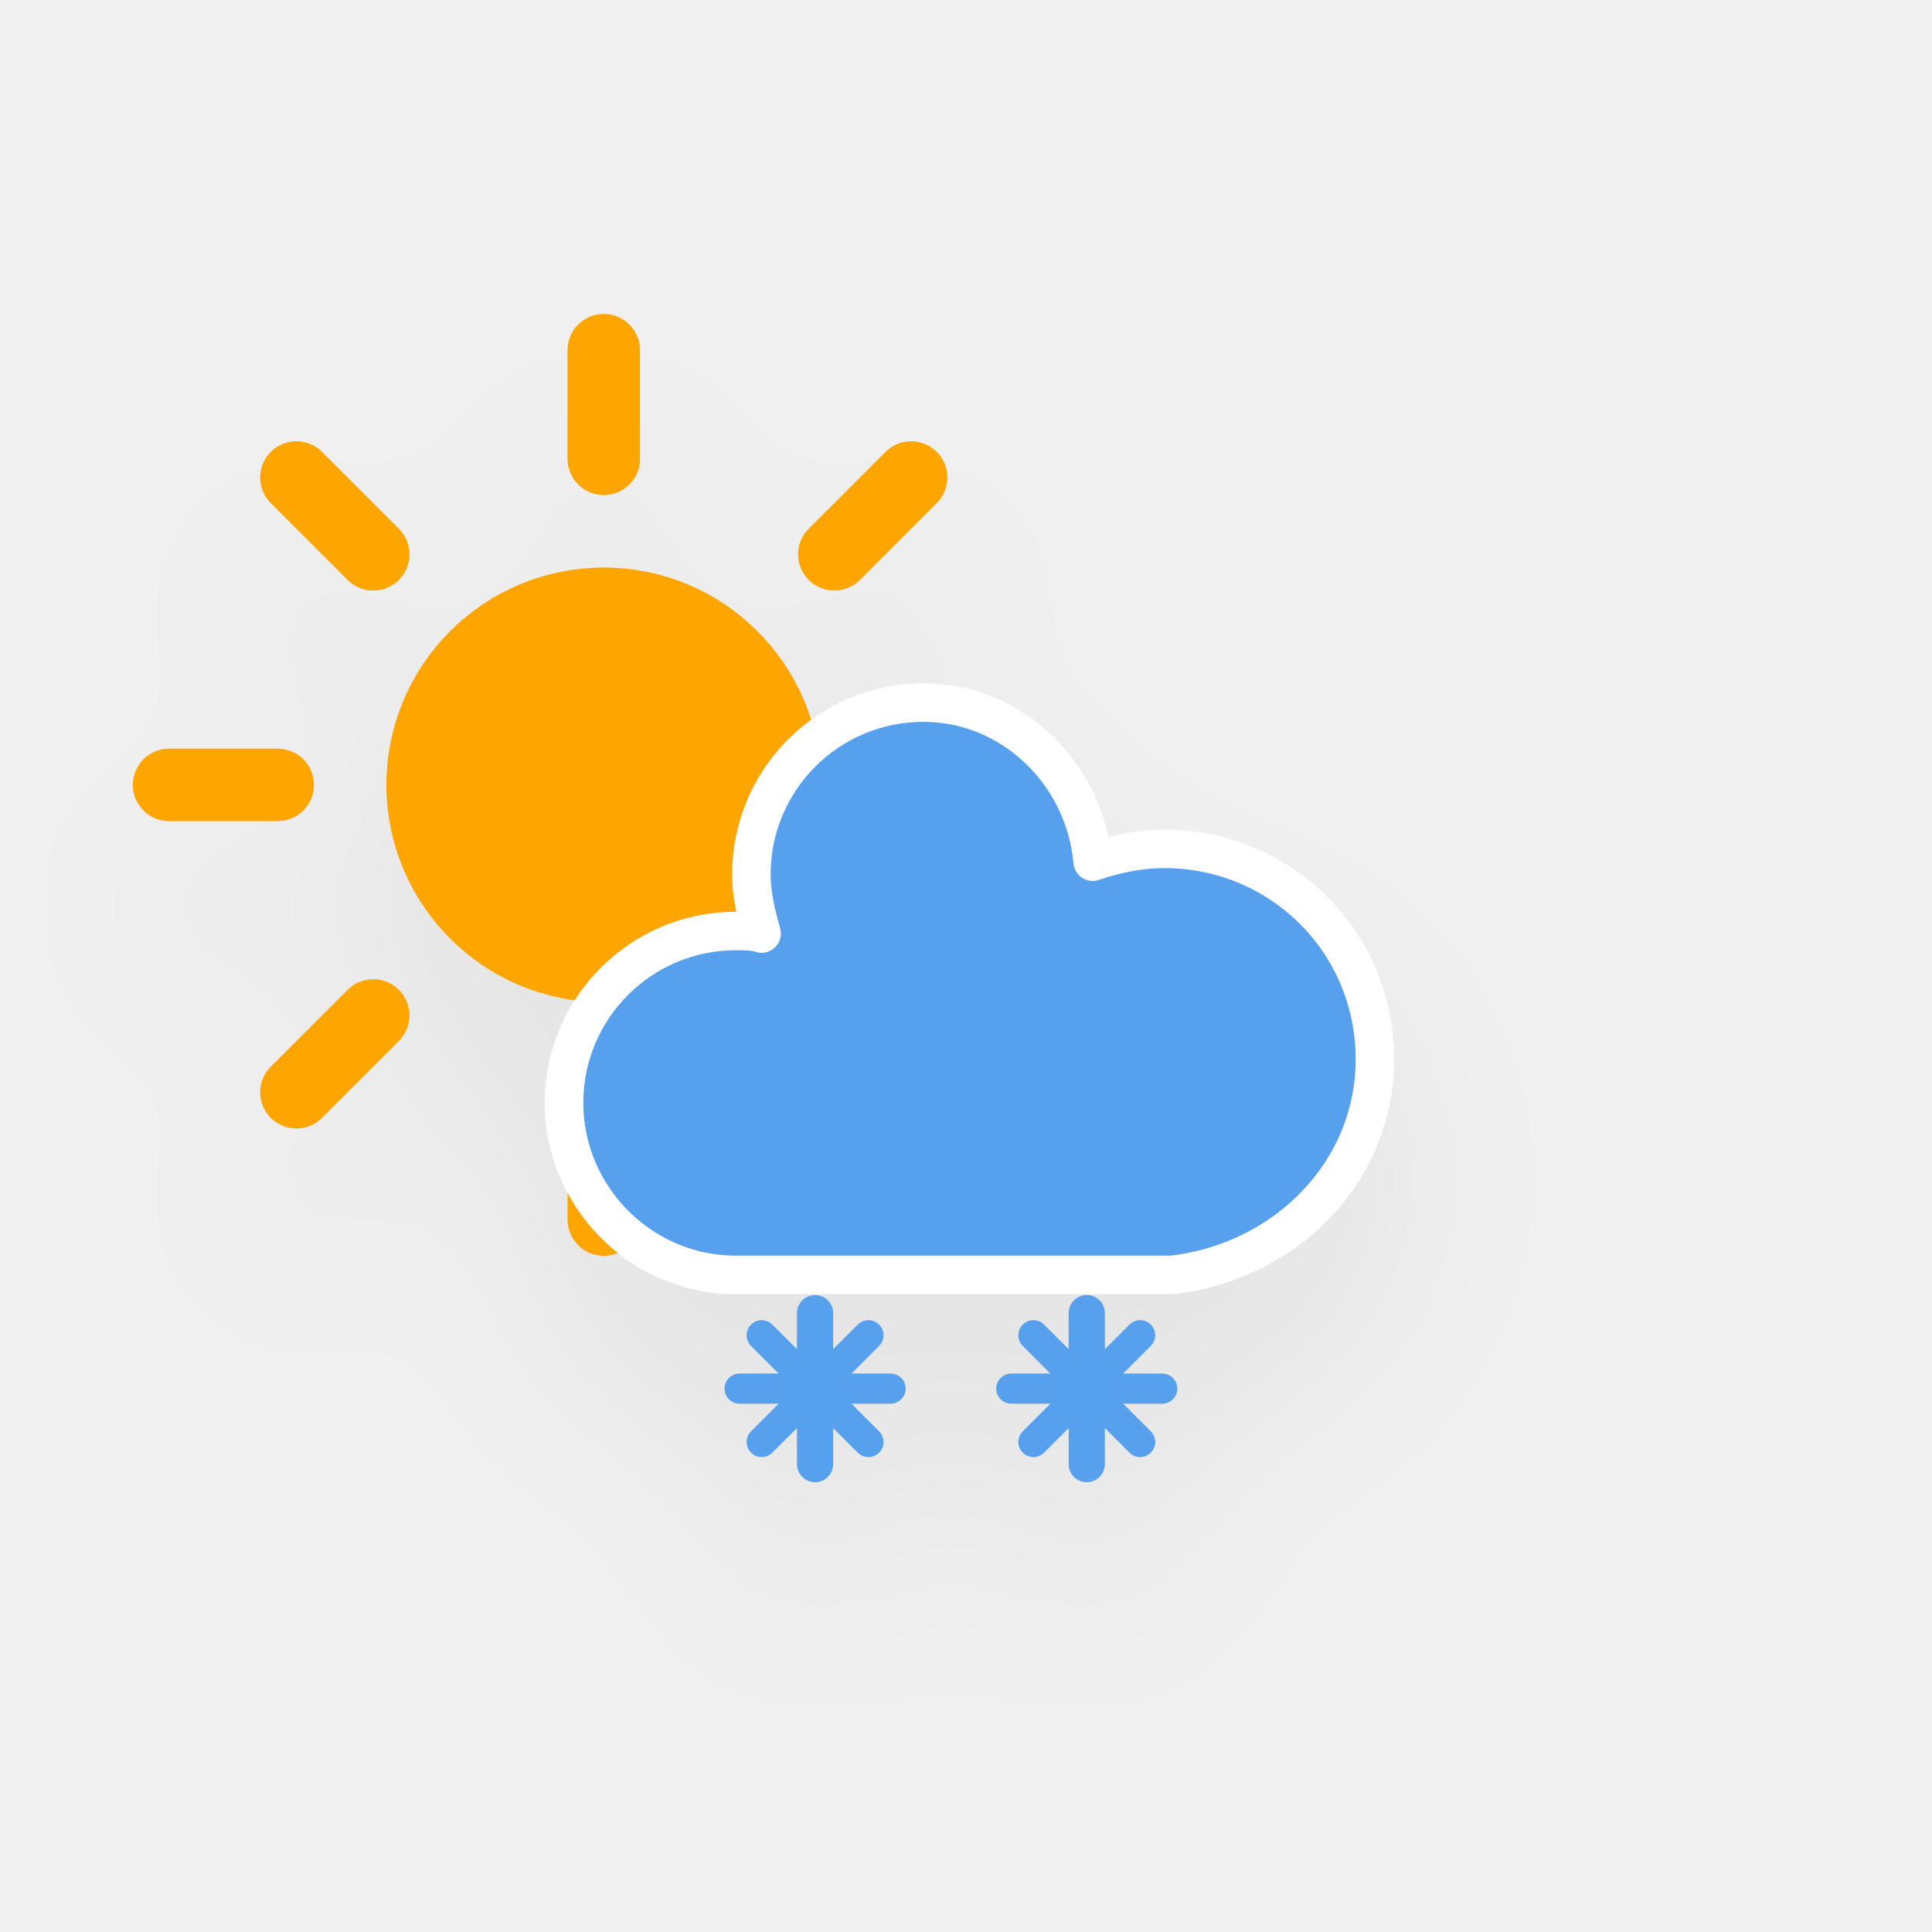
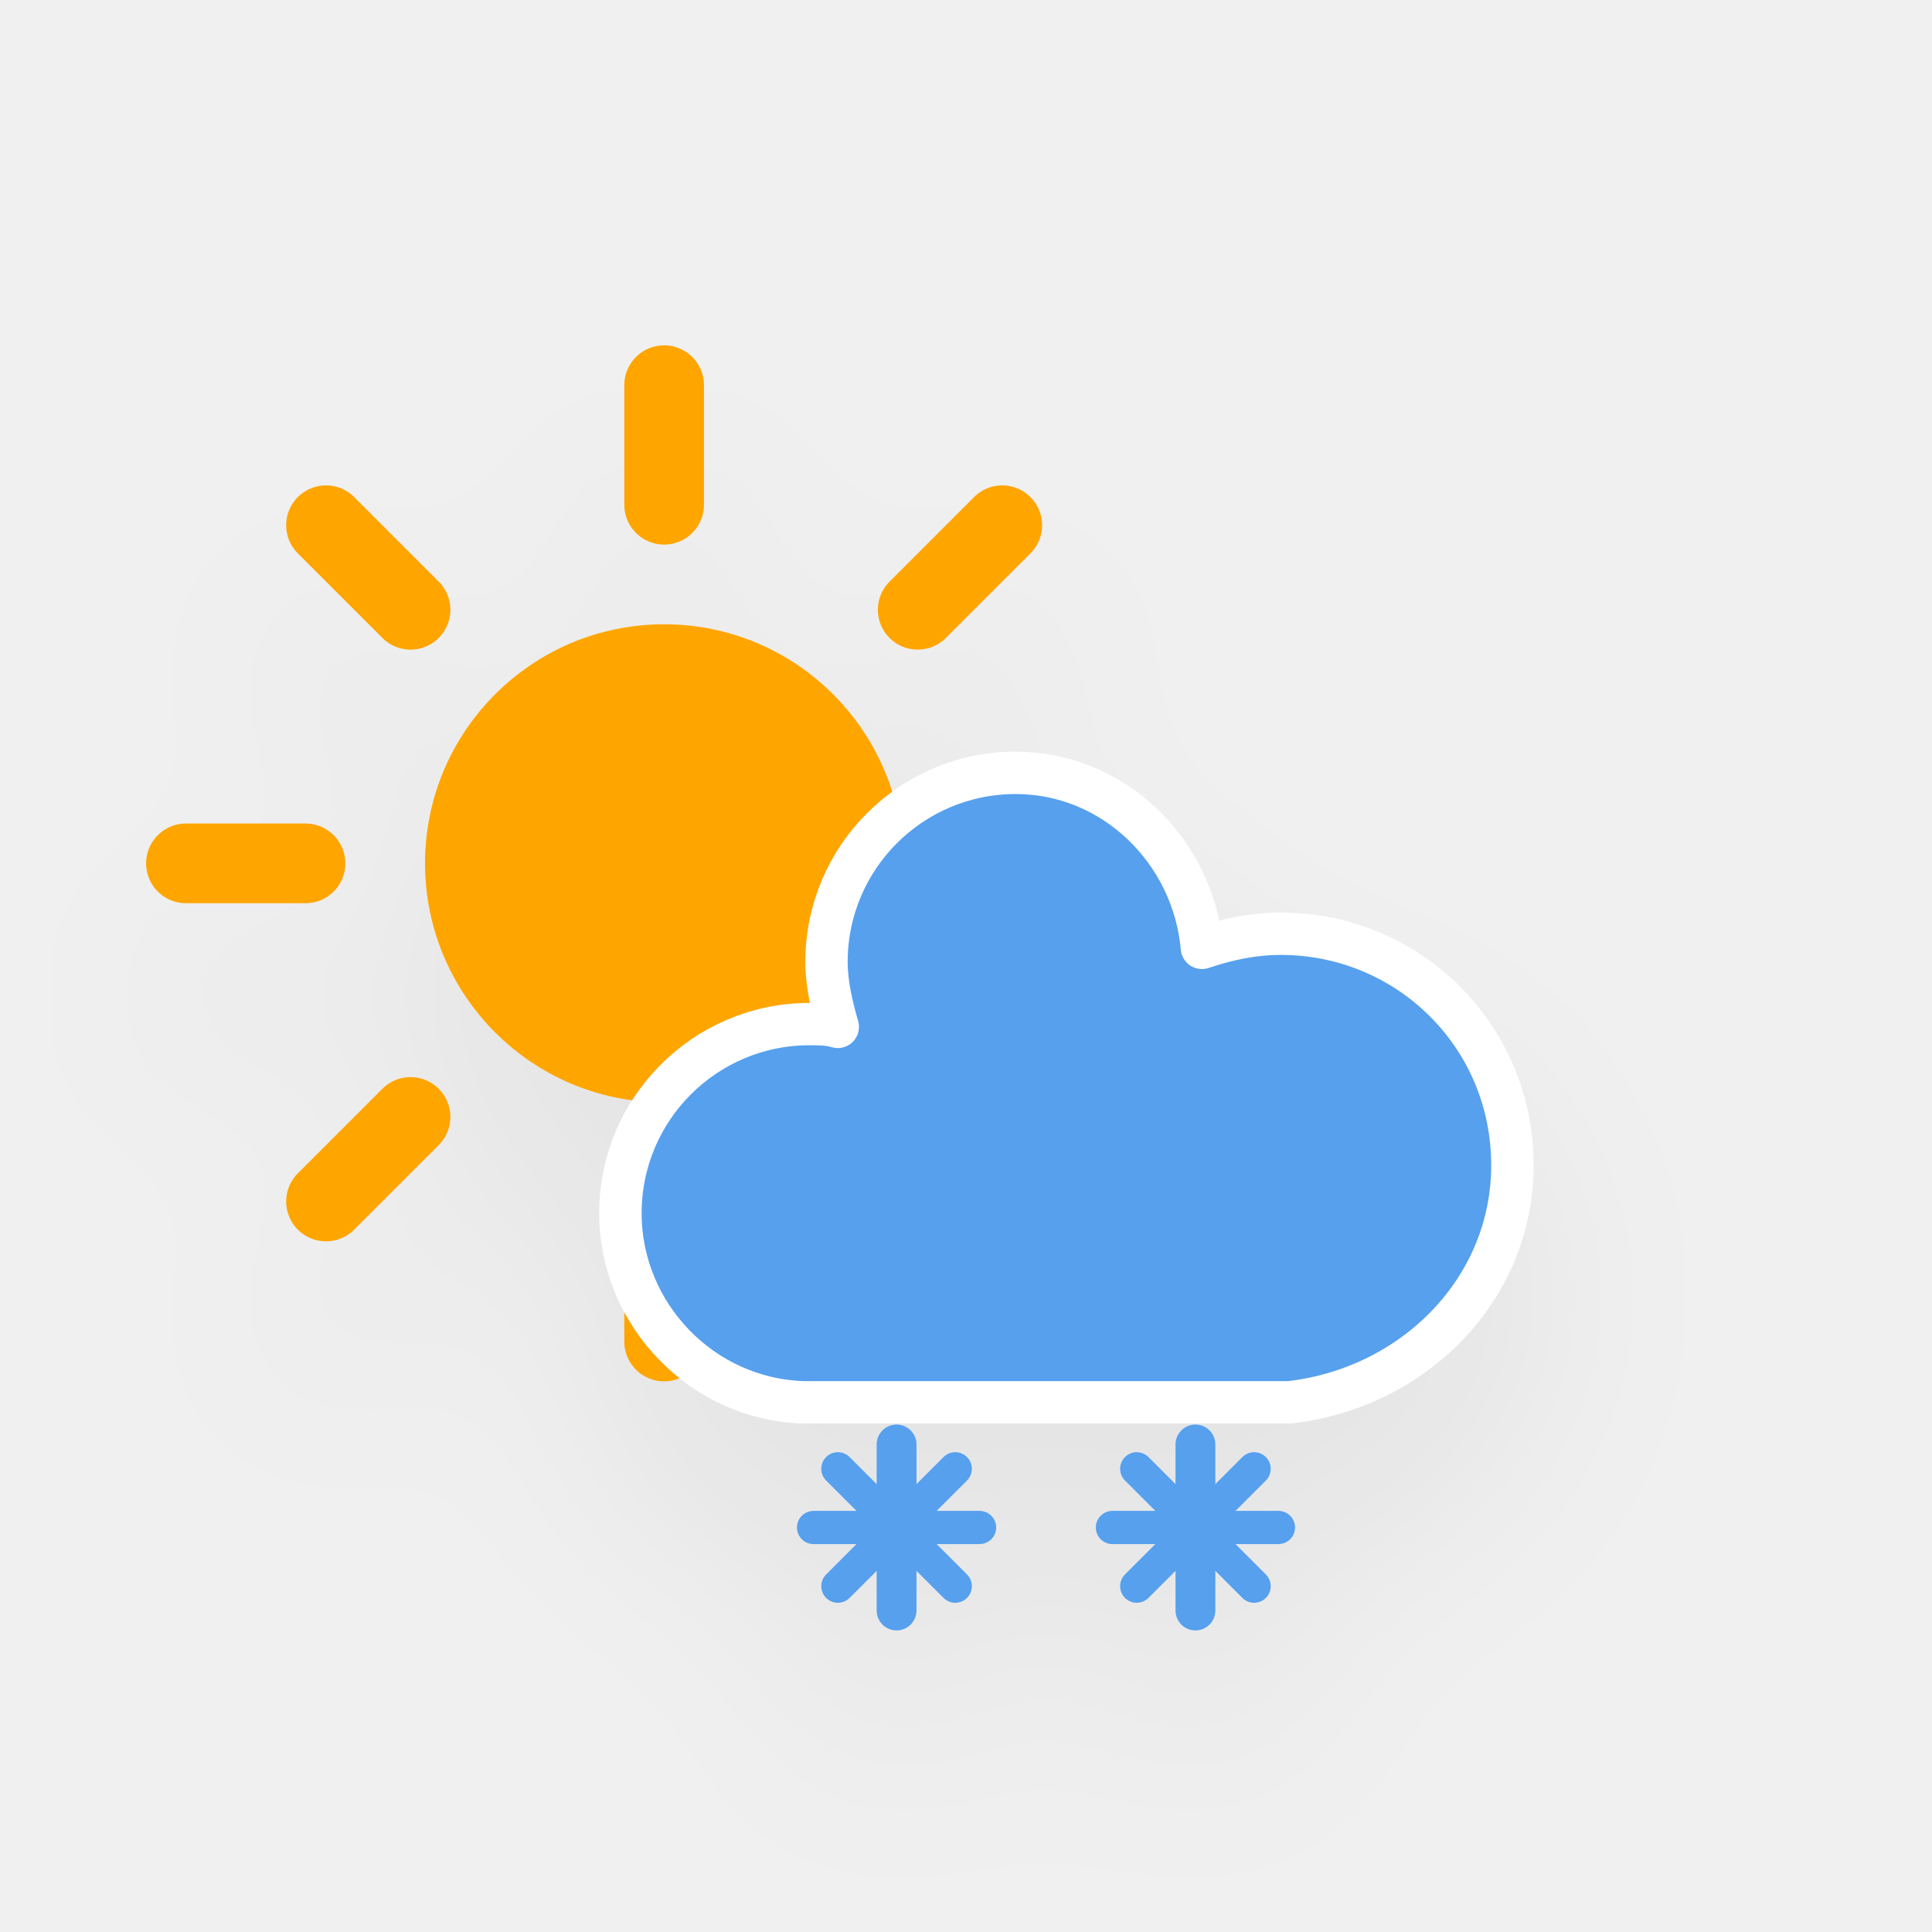
- <svg xmlns="http://www.w3.org/2000/svg" version="1.1" width="64" height="64" viewbox="0 0 64 64">
+ <svg xmlns="http://www.w3.org/2000/svg" version="1.1" width="64" height="64" style="transform: scale(1.1, 1.1)" viewbox="0 0 64 64">
  <defs>
    <filter id="blur" width="200%" height="200%">
      <feGaussianBlur in="SourceAlpha" stdDeviation="3" />
      <feOffset dx="0" dy="4" result="offsetblur" />
      <feComponentTransfer>
        <feFuncA type="linear" slope="0.05" />
      </feComponentTransfer>
      <feMerge>
        <feMergeNode />
        <feMergeNode in="SourceGraphic" />
      </feMerge>
    </filter>
    <style type="text/css">
/*
** SUN
*/
@keyframes am-weather-sun {
  0% {
    -webkit-transform: rotate(0deg);
       -moz-transform: rotate(0deg);
        -ms-transform: rotate(0deg);
            transform: rotate(0deg);
  }

  100% {
    -webkit-transform: rotate(360deg);
       -moz-transform: rotate(360deg);
        -ms-transform: rotate(360deg);
            transform: rotate(360deg);
  }
}

.am-weather-sun {
  -webkit-animation-name: am-weather-sun;
     -moz-animation-name: am-weather-sun;
      -ms-animation-name: am-weather-sun;
          animation-name: am-weather-sun;
  -webkit-animation-duration: 9s;
     -moz-animation-duration: 9s;
      -ms-animation-duration: 9s;
          animation-duration: 9s;
  -webkit-animation-timing-function: linear;
     -moz-animation-timing-function: linear;
      -ms-animation-timing-function: linear;
          animation-timing-function: linear;
  -webkit-animation-iteration-count: infinite;
     -moz-animation-iteration-count: infinite;
      -ms-animation-iteration-count: infinite;
          animation-iteration-count: infinite;
}

@keyframes am-weather-sun-shiny {
  0% {
    stroke-dasharray: 3px 10px;
    stroke-dashoffset: 0px;
  }

  50% {
    stroke-dasharray: 0.1px 10px;
    stroke-dashoffset: -1px;
  }

  100% {
    stroke-dasharray: 3px 10px;
    stroke-dashoffset: 0px;
  }
}

.am-weather-sun-shiny line {
  -webkit-animation-name: am-weather-sun-shiny;
     -moz-animation-name: am-weather-sun-shiny;
      -ms-animation-name: am-weather-sun-shiny;
          animation-name: am-weather-sun-shiny;
  -webkit-animation-duration: 2s;
     -moz-animation-duration: 2s;
      -ms-animation-duration: 2s;
          animation-duration: 2s;
  -webkit-animation-timing-function: linear;
     -moz-animation-timing-function: linear;
      -ms-animation-timing-function: linear;
          animation-timing-function: linear;
  -webkit-animation-iteration-count: infinite;
     -moz-animation-iteration-count: infinite;
      -ms-animation-iteration-count: infinite;
          animation-iteration-count: infinite;
}

/*
** SNOW
*/
@keyframes am-weather-snow {
  0% {
    -webkit-transform: translateX(0) translateY(0);
       -moz-transform: translateX(0) translateY(0);
        -ms-transform: translateX(0) translateY(0);
            transform: translateX(0) translateY(0);
  }

  33.33% {
    -webkit-transform: translateX(-1.2px) translateY(2px);
       -moz-transform: translateX(-1.2px) translateY(2px);
        -ms-transform: translateX(-1.2px) translateY(2px);
            transform: translateX(-1.2px) translateY(2px);
  }

  66.66% {
    -webkit-transform: translateX(1.4px) translateY(4px);
       -moz-transform: translateX(1.4px) translateY(4px);
        -ms-transform: translateX(1.4px) translateY(4px);
            transform: translateX(1.4px) translateY(4px);
    opacity: 1;
  }

  100% {
    -webkit-transform: translateX(-1.6px) translateY(6px);
       -moz-transform: translateX(-1.6px) translateY(6px);
        -ms-transform: translateX(-1.6px) translateY(6px);
            transform: translateX(-1.6px) translateY(6px);
    opacity: 0;
  }
}

.am-weather-snow-1 {
  -webkit-animation-name: am-weather-snow;
     -moz-animation-name: am-weather-snow;
      -ms-animation-name: am-weather-snow;
          animation-name: am-weather-snow;
  -webkit-animation-duration: 2s;
     -moz-animation-duration: 2s;
      -ms-animation-duration: 2s;
          animation-duration: 2s;
  -webkit-animation-timing-function: linear;
     -moz-animation-timing-function: linear;
      -ms-animation-timing-function: linear;
          animation-timing-function: linear;
  -webkit-animation-iteration-count: infinite;
     -moz-animation-iteration-count: infinite;
      -ms-animation-iteration-count: infinite;
          animation-iteration-count: infinite;
}

.am-weather-snow-2 {
  -webkit-animation-name: am-weather-snow;
     -moz-animation-name: am-weather-snow;
      -ms-animation-name: am-weather-snow;
          animation-name: am-weather-snow;
  -webkit-animation-delay: 1.2s;
     -moz-animation-delay: 1.2s;
      -ms-animation-delay: 1.2s;
          animation-delay: 1.2s;
  -webkit-animation-duration: 2s;
     -moz-animation-duration: 2s;
      -ms-animation-duration: 2s;
          animation-duration: 2s;
  -webkit-animation-timing-function: linear;
     -moz-animation-timing-function: linear;
      -ms-animation-timing-function: linear;
          animation-timing-function: linear;
  -webkit-animation-iteration-count: infinite;
     -moz-animation-iteration-count: infinite;
      -ms-animation-iteration-count: infinite;
          animation-iteration-count: infinite;
}

        </style>
  </defs>
  <g filter="url(#blur)" id="snowy-1">
    <g transform="translate(20,10)">
      <g transform="translate(0,16), scale(1.2)">
        <g class="am-weather-sun">
          <g>
            <line fill="none" stroke="orange" stroke-linecap="round" stroke-width="2" transform="translate(0,9)" x1="0" x2="0" y1="0" y2="3" />
          </g>
          <g transform="rotate(45)">
            <line fill="none" stroke="orange" stroke-linecap="round" stroke-width="2" transform="translate(0,9)" x1="0" x2="0" y1="0" y2="3" />
          </g>
          <g transform="rotate(90)">
            <line fill="none" stroke="orange" stroke-linecap="round" stroke-width="2" transform="translate(0,9)" x1="0" x2="0" y1="0" y2="3" />
          </g>
          <g transform="rotate(135)">
            <line fill="none" stroke="orange" stroke-linecap="round" stroke-width="2" transform="translate(0,9)" x1="0" x2="0" y1="0" y2="3" />
          </g>
          <g transform="rotate(180)">
            <line fill="none" stroke="orange" stroke-linecap="round" stroke-width="2" transform="translate(0,9)" x1="0" x2="0" y1="0" y2="3" />
          </g>
          <g transform="rotate(225)">
            <line fill="none" stroke="orange" stroke-linecap="round" stroke-width="2" transform="translate(0,9)" x1="0" x2="0" y1="0" y2="3" />
          </g>
          <g transform="rotate(270)">
            <line fill="none" stroke="orange" stroke-linecap="round" stroke-width="2" transform="translate(0,9)" x1="0" x2="0" y1="0" y2="3" />
          </g>
          <g transform="rotate(315)">
            <line fill="none" stroke="orange" stroke-linecap="round" stroke-width="2" transform="translate(0,9)" x1="0" x2="0" y1="0" y2="3" />
          </g>
        </g>
        <circle cx="0" cy="0" fill="orange" r="5" stroke="orange" stroke-width="2" />
      </g>
      <g>
        <path d="M47.7,35.4c0-4.6-3.7-8.2-8.2-8.2c-1,0-1.9,0.2-2.8,0.5c-0.3-3.4-3.1-6.2-6.6-6.2c-3.7,0-6.7,3-6.7,6.7c0,0.8,0.2,1.6,0.4,2.3    c-0.3-0.1-0.7-0.1-1-0.1c-3.7,0-6.7,3-6.7,6.7c0,3.6,2.9,6.6,6.5,6.7l17.2,0C44.2,43.3,47.7,39.8,47.7,35.4z" fill="#57A0EE" stroke="white" stroke-linejoin="round" stroke-width="1.5" transform="translate(-15,-5), scale(0.85)" />
      </g>
    </g>
    <g transform="translate(20,9)">
      <g class="am-weather-snow-1">
        <g transform="translate(7,28)">
          <line fill="none" stroke="#57A0EE" stroke-linecap="round" stroke-width="1.2" transform="translate(0,9), rotate(0)" x1="0" x2="0" y1="-2.5" y2="2.5" />
          <line fill="none" stroke="#57A0EE" stroke-linecap="round" stroke-width="1" transform="translate(0,9), rotate(45)" x1="0" x2="0" y1="-2.5" y2="2.5" />
          <line fill="none" stroke="#57A0EE" stroke-linecap="round" stroke-width="1" transform="translate(0,9), rotate(90)" x1="0" x2="0" y1="-2.5" y2="2.5" />
          <line fill="none" stroke="#57A0EE" stroke-linecap="round" stroke-width="1" transform="translate(0,9), rotate(135)" x1="0" x2="0" y1="-2.5" y2="2.5" />
        </g>
      </g>
      <g class="am-weather-snow-2">
        <g transform="translate(16,28)">
          <line fill="none" stroke="#57A0EE" stroke-linecap="round" stroke-width="1.2" transform="translate(0,9), rotate(0)" x1="0" x2="0" y1="-2.5" y2="2.5" />
          <line fill="none" stroke="#57A0EE" stroke-linecap="round" stroke-width="1" transform="translate(0,9), rotate(45)" x1="0" x2="0" y1="-2.5" y2="2.5" />
          <line fill="none" stroke="#57A0EE" stroke-linecap="round" stroke-width="1" transform="translate(0,9), rotate(90)" x1="0" x2="0" y1="-2.5" y2="2.5" />
          <line fill="none" stroke="#57A0EE" stroke-linecap="round" stroke-width="1" transform="translate(0,9), rotate(135)" x1="0" x2="0" y1="-2.5" y2="2.5" />
        </g>
      </g>
    </g>
  </g>
</svg>
